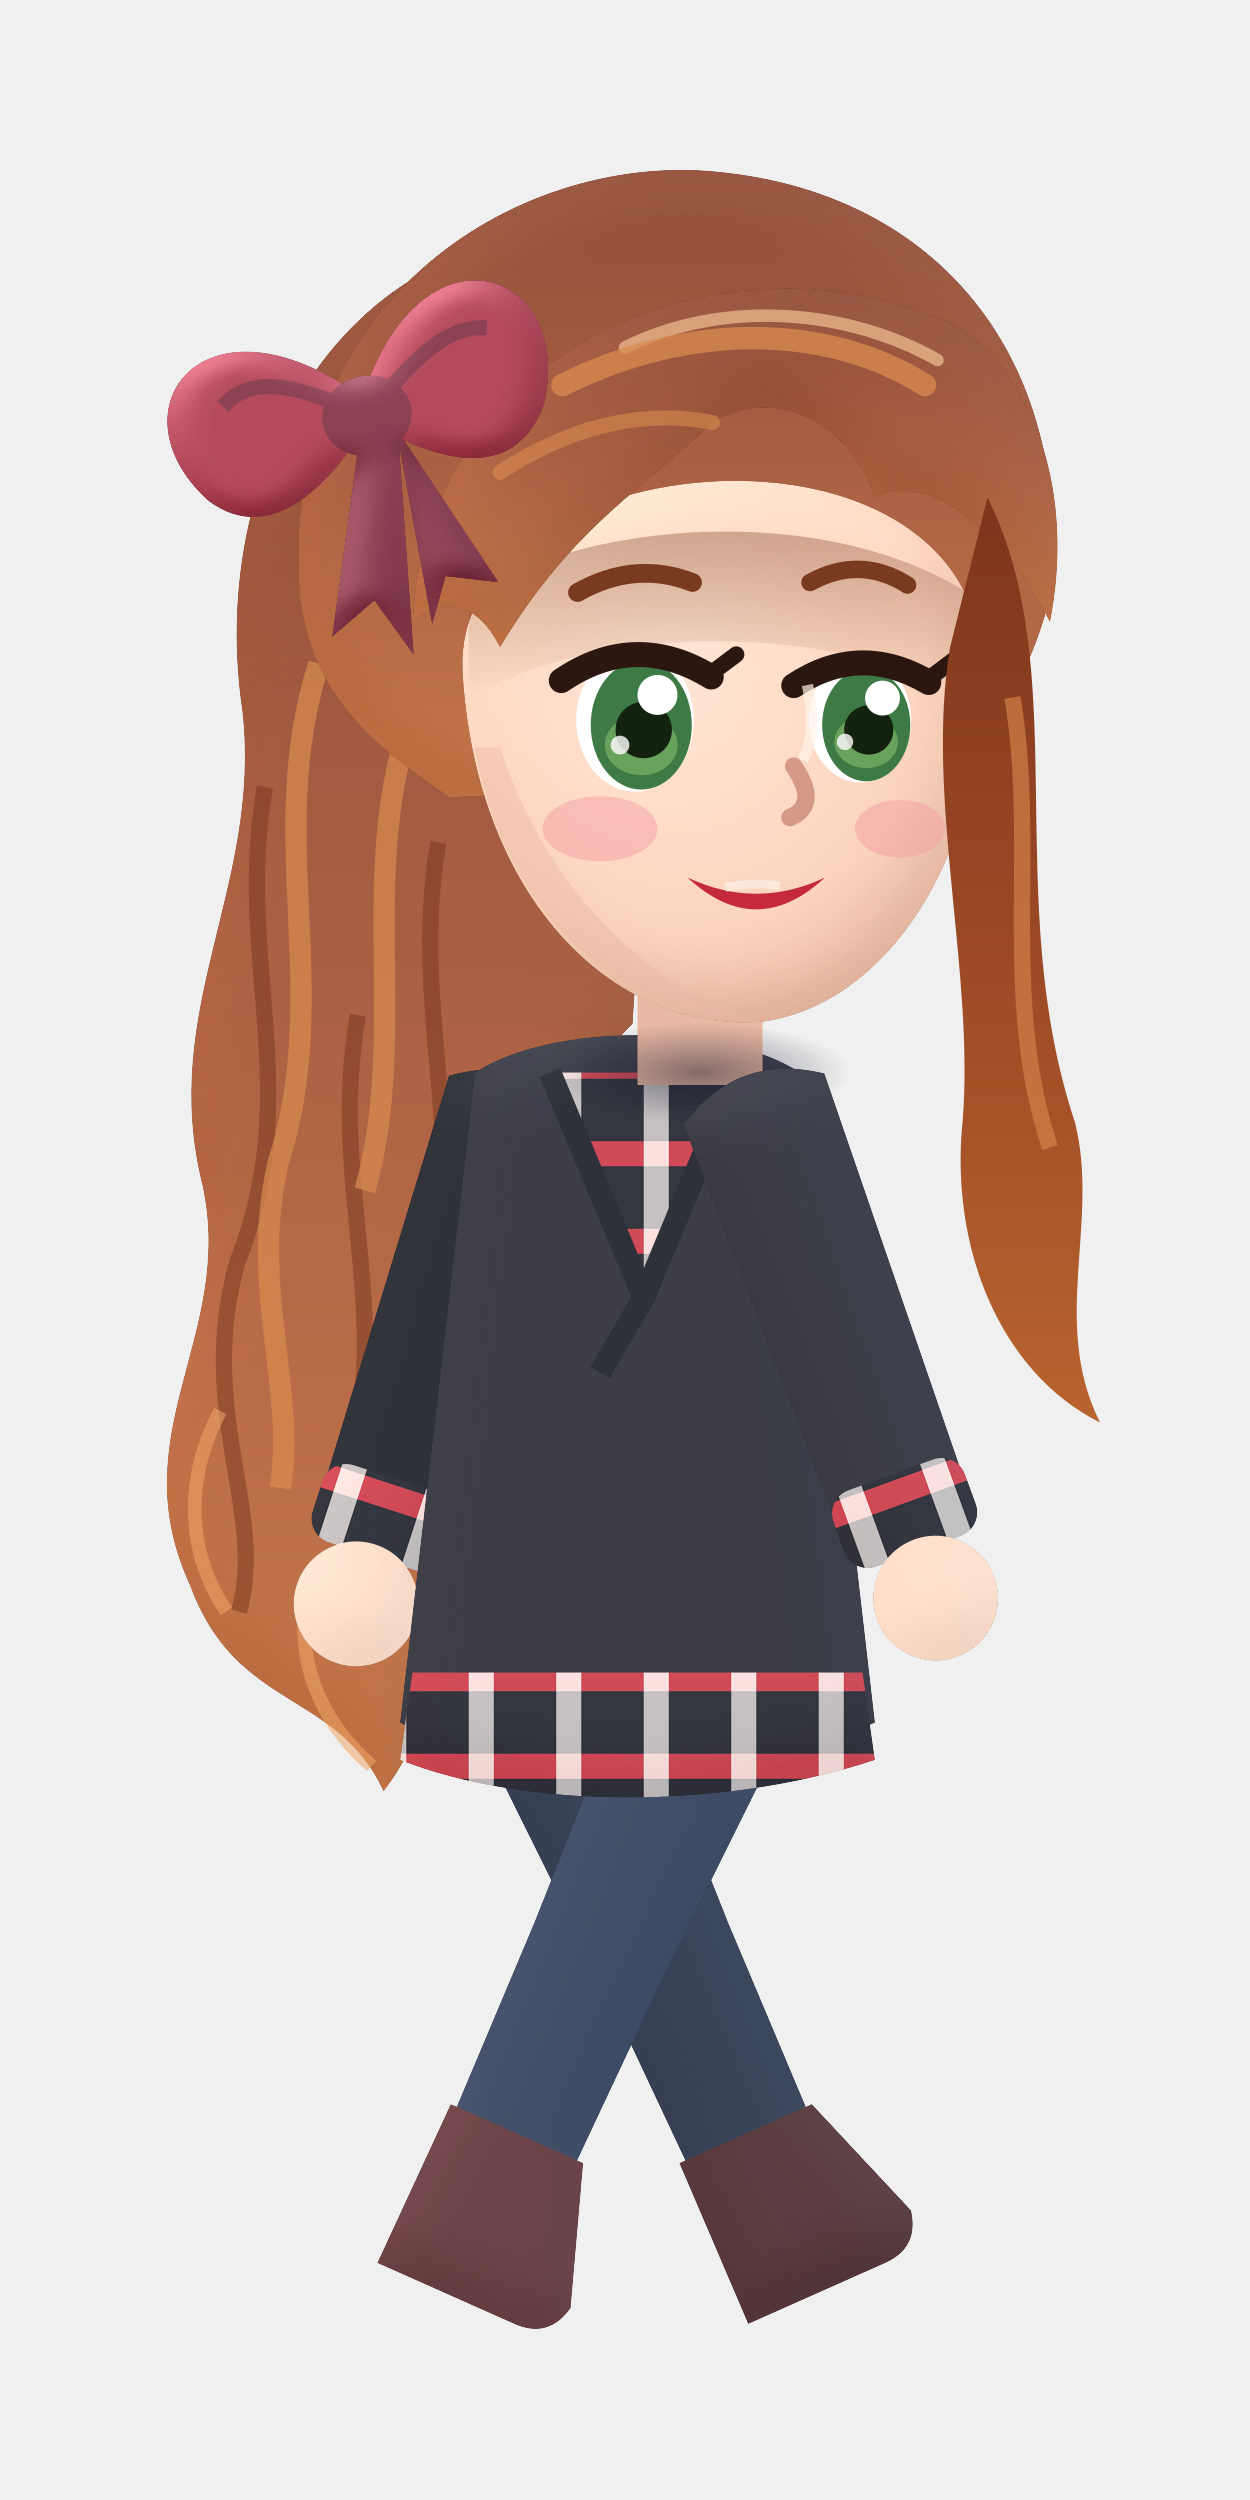
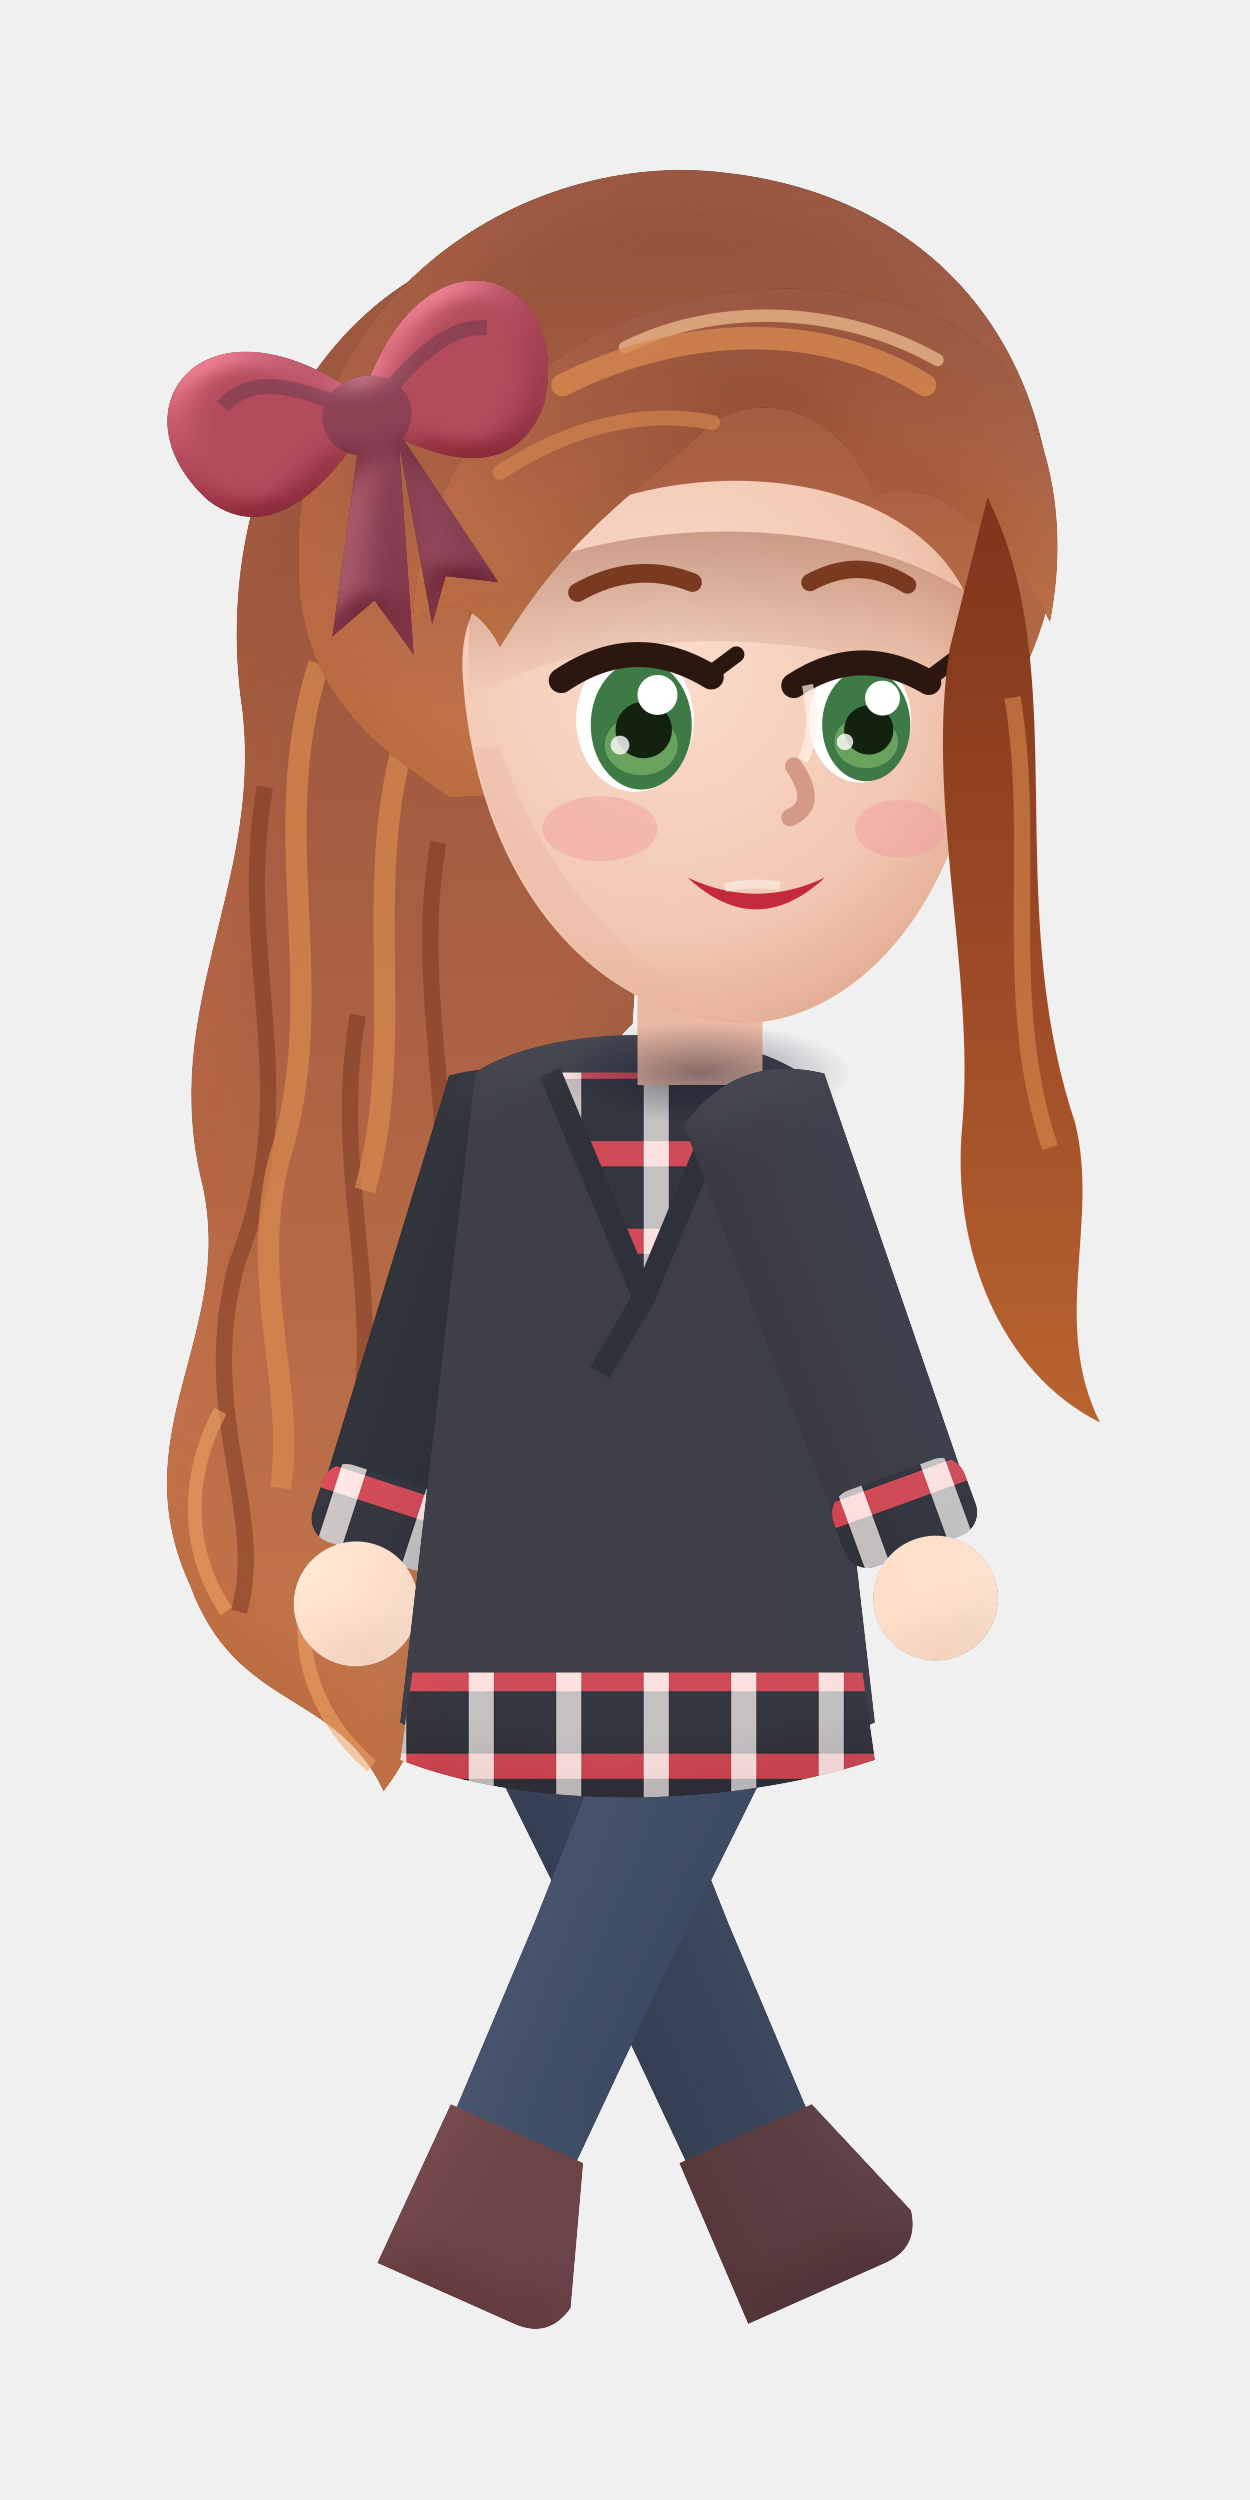
<svg xmlns="http://www.w3.org/2000/svg" viewBox="0 0 100 200">
  <defs>
    <filter id="v3d-a2" x="-25%" y="-25%" width="150%" height="150%" color-interpolation-filters="sRGB">
      <feGaussianBlur in="SourceAlpha" stdDeviation="2.4" result="h" />
      <feDiffuseLighting in="h" surfaceScale="3" diffuseConstant="1" lighting-color="#fff3e2" result="d">
        <feDistantLight azimuth="225" elevation="52" />
      </feDiffuseLighting>
      <feComposite in="SourceGraphic" in2="d" operator="arithmetic" k1="0.68" k2="0.4" k3="0" k4="0" result="lit" />
      <feSpecularLighting in="h" surfaceScale="3" specularConstant="0.12" specularExponent="30" lighting-color="#ffffff" result="s">
        <feDistantLight azimuth="225" elevation="60" />
      </feSpecularLighting>
      <feComposite in="s" in2="SourceAlpha" operator="in" result="s2" />
      <feSpecularLighting in="h" surfaceScale="3" specularConstant="0.32" specularExponent="6" lighting-color="#9fd7ff" result="r">
        <feDistantLight azimuth="330" elevation="18" />
      </feSpecularLighting>
      <feComposite in="r" in2="SourceAlpha" operator="in" result="r2" />
      <feComposite in="lit" in2="s2" operator="arithmetic" k1="0" k2="1" k3="1" k4="0" result="ls" />
      <feComposite in="ls" in2="r2" operator="arithmetic" k1="0" k2="1" k3="1" k4="0" result="all" />
      <feComposite in="all" in2="SourceAlpha" operator="in" />
    </filter>
    <filter id="fur-a2" x="-25%" y="-25%" width="150%" height="150%" color-interpolation-filters="sRGB">
      <feGaussianBlur in="SourceAlpha" stdDeviation="3.4" result="h" />
      <feDiffuseLighting in="h" surfaceScale="2.4" diffuseConstant="1" lighting-color="#fff3e2" result="d">
        <feDistantLight azimuth="225" elevation="52" />
      </feDiffuseLighting>
      <feComposite in="SourceGraphic" in2="d" operator="arithmetic" k1="0.68" k2="0.4" k3="0" k4="0" result="lit" />
      <feSpecularLighting in="h" surfaceScale="2.4" specularConstant="0.12" specularExponent="16" lighting-color="#ffffff" result="s">
        <feDistantLight azimuth="225" elevation="60" />
      </feSpecularLighting>
      <feComposite in="s" in2="SourceAlpha" operator="in" result="s2" />
      <feSpecularLighting in="h" surfaceScale="2.4" specularConstant="0.5" specularExponent="6" lighting-color="#9fd7ff" result="r">
        <feDistantLight azimuth="330" elevation="18" />
      </feSpecularLighting>
      <feComposite in="r" in2="SourceAlpha" operator="in" result="r2" />
      <feComposite in="lit" in2="s2" operator="arithmetic" k1="0" k2="1" k3="1" k4="0" result="ls" />
      <feComposite in="ls" in2="r2" operator="arithmetic" k1="0" k2="1" k3="1" k4="0" result="all" />
      <feComposite in="all" in2="SourceAlpha" operator="in" />
    </filter>
    <filter id="gloss-a2" x="-25%" y="-25%" width="150%" height="150%" color-interpolation-filters="sRGB">
      <feGaussianBlur in="SourceAlpha" stdDeviation="1.2" result="h" />
      <feDiffuseLighting in="h" surfaceScale="2.2" diffuseConstant="1" lighting-color="#fff3e2" result="d">
        <feDistantLight azimuth="225" elevation="52" />
      </feDiffuseLighting>
      <feComposite in="SourceGraphic" in2="d" operator="arithmetic" k1="0.68" k2="0.4" k3="0" k4="0" result="lit" />
      <feSpecularLighting in="h" surfaceScale="2.2" specularConstant="0.45" specularExponent="34" lighting-color="#ffffff" result="s">
        <feDistantLight azimuth="225" elevation="60" />
      </feSpecularLighting>
      <feComposite in="s" in2="SourceAlpha" operator="in" result="s2" />
      <feSpecularLighting in="h" surfaceScale="2.2" specularConstant="0.25" specularExponent="6" lighting-color="#9fd7ff" result="r">
        <feDistantLight azimuth="330" elevation="18" />
      </feSpecularLighting>
      <feComposite in="r" in2="SourceAlpha" operator="in" result="r2" />
      <feComposite in="lit" in2="s2" operator="arithmetic" k1="0" k2="1" k3="1" k4="0" result="ls" />
      <feComposite in="ls" in2="r2" operator="arithmetic" k1="0" k2="1" k3="1" k4="0" result="all" />
      <feComposite in="all" in2="SourceAlpha" operator="in" />
    </filter>
    <radialGradient id="ao-a2">
      <stop offset="0" stop-color="#0a0c24" stop-opacity=".45" />
      <stop offset="1" stop-color="#0a0c24" stop-opacity="0" />
    </radialGradient>
    <linearGradient id="haira2" x1="0" y1="0" x2="0" y2="1">
      <stop offset="0" stop-color="#7e351b" />
      <stop offset=".5" stop-color="#9c4a26" />
      <stop offset="1" stop-color="#b9632f" />
    </linearGradient>
    <radialGradient id="skina2" cx=".4" cy=".35" r=".75">
      <stop offset="0" stop-color="#fbdccb" />
      <stop offset=".65" stop-color="#f2c8b2" />
      <stop offset="1" stop-color="#dfa58c" />
    </radialGradient>
    <linearGradient id="fringeShadowa2" x1="0" y1="0" x2="0" y2="1">
      <stop offset="0" stop-color="#7a3a20" stop-opacity=".35" />
      <stop offset="1" stop-color="#7a3a20" stop-opacity="0" />
    </linearGradient>
    <pattern id="plaida2" width="7" height="7" patternUnits="userSpaceOnUse">
      <rect width="7" height="7" fill="#1d1a22" />
      <rect y="2.5" width="7" height="2" fill="#c3313d" />
      <rect x="2.5" width="2" height="7" fill="#ece6e8" opacity=".75" />
      <rect x="2.5" y="2.5" width="2" height="2" fill="#f2d6d8" />
    </pattern>
    <pattern id="knita2" width="6" height="6" patternUnits="userSpaceOnUse">
      <rect width="6" height="6" fill="#26232c" />
      <path d="M0 3 L1.5 0 L3 3 L4.5 0 L6 3" stroke="#17151b" stroke-width=".8" fill="none" />
    </pattern>
  </defs>
  <g transform="translate(0 -2.2) rotate(0 50 196)">
    <g transform="rotate(1.8 48 40)">
      <g filter="url(#v3d-a2)">
        <path d="M54 22 C30 16 16 38 20 60 C22 74 14 84 18 98 C21 110 12 118 18 130 C22 140 30 138 34 146 C40 138 36 128 42 122 C44 114 40 104 46 98 C50 92 48 88 52 84 Z" fill="url(#haira2)" />
      </g>
      <path d="M22 66 C20 80 26 90 21 104 C18 116 24 124 22 132 M30 84 C28 98 34 108 30 122 M36 70 C34 84 40 96 36 110" stroke="#6e2f18" stroke-width="1.3" fill="none" opacity=".45" />
      <path d="M26 56 C22 70 28 82 24 96 C22 106 26 114 25 122 M33 62 C30 74 34 86 31 98" stroke="#d98b4f" stroke-width="1.7" fill="none" opacity=".7" />
      <path d="M28 128 C26 134 28 140 33 144 M20 116 C17 122 18 128 21 132" stroke="#f0a868" stroke-width="1.1" fill="none" opacity=".55" />
    </g>
    <g filter="url(#v3d-a2)">
      <g transform="translate(45 140) rotate(-24)">
        <path d="M-6.5 -2 L6.5 -2 L5.6 20 L5.2 40 L-5.2 40 L-5.6 20Z" fill="#22293e" />
        <path d="M-5.8 36 L5.8 36 L9.6 47 Q9 50 6 50 L-6 50Z" fill="#462122" />
      </g>
    </g>
    <g filter="url(#v3d-a2)">
      <g transform="translate(41 92) rotate(18)">
        <path d="M-6 -2 Q0 -6 6 -2 L5.4 32 L-5.4 32Z" fill="#17151b" />
        <rect x="-5.6" y="30" width="11.2" height="6.5" rx="2" fill="url(#plaida2)" />
        <circle cx="0" cy="40.5" r="5" fill="#f7d6c4" />
      </g>
    </g>
    <g filter="url(#v3d-a2)">
      <g transform="translate(56 140) rotate(24)">
        <path d="M-6.5 -2 L6.5 -2 L5.6 20 L5.2 40 L-5.2 40 L-5.6 20Z" fill="#2b3550" />
        <path d="M-5.8 36 L5.8 36 L9.6 47 Q9 50 6 50 L-6 50Z" fill="#5a2a2c" />
      </g>
    </g>
    <g filter="url(#v3d-a2)">
      <path d="M38 88 C44 84 58 84 64 88 L70 140 C58 146 42 146 32 140 Z" fill="#26232c" />
      <path d="M44 88 L51.5 104 L59 88Z" fill="url(#plaida2)" />
      <path d="M44 88 L51.5 106 L48 112 M59 88 L51.5 106" stroke="#17151b" stroke-width="1.8" fill="none" />
      <path d="M33 136 L69 136 L70 143 C58 147 42 147 32 143Z" fill="url(#plaida2)" />
    </g>
    <rect x="51" y="80" width="10" height="9" fill="#eab9a3" />
    <ellipse cx="56" cy="88" rx="12" ry="4" fill="url(#ao-a2)" />
    <g filter="url(#v3d-a2)">
      <path d="M24 50 C22 26 42 14 58 16 C76 18 86 32 84 50 C82 58 78 62 76 64 L36 66 C30 62 25 58 24 50Z" fill="url(#haira2)" />
    </g>
-     <g filter="url(#v3d-a2)">
-       <path d="M37 56 C36 38 76 34 78.5 54 C79.5 70 71 83 60.5 84 C48 84.5 38 73 37 56Z" fill="url(#skina2)" />
-     </g>
+     <path d="M37 56 C36 38 76 34 78.5 54 C79.5 70 71 83 60.5 84 C48 84.5 38 73 37 56Z" fill="url(#skina2)" />
    <path d="M38 62 C40 74 48 83 60.5 84 C52 81 44 74 40 62Z" fill="#eab9a3" opacity=".45" />
    <path d="M37.5 50 C46 44 66 42 78 50 L78 58 C66 52 48 52 37.5 58Z" fill="url(#fringeShadowa2)" />
    <ellipse cx="48" cy="68.5" rx="4.6" ry="2.6" fill="#f19aa0" opacity="0.45" />
    <ellipse cx="72" cy="68.5" rx="3.6" ry="2.3" fill="#f19aa0" opacity="0.45" />
    <ellipse cx="50.8" cy="59.8" rx="4.7" ry="5.734" fill="#fff" />
    <ellipse cx="51.3" cy="60.2" rx="4.042" ry="5.161" fill="#3d7a46" />
    <ellipse cx="51.3" cy="61.807" rx="2.914" ry="2.408" fill="#8cc36e" opacity=".55" />
    <circle cx="51.5" cy="60.6" r="2.256" fill="#13210f" />
    <circle cx="52.6" cy="57.793" r="1.598" fill="#fff" />
    <circle cx="49.6" cy="61.807" r="0.752" fill="#fff" opacity=".8" />
    <path d="M44.9 56.646 Q50.8 52.632 56.9 56.36" stroke="#2b1710" stroke-width="2" fill="none" stroke-linecap="round" />
    <path d="M56.5 56.36 l2.4 -1.8" stroke="#2b1710" stroke-width="1.3" stroke-linecap="round" />
    <ellipse cx="68.8" cy="59.8" rx="4.1" ry="5.002" fill="#fff" />
    <ellipse cx="69.3" cy="60.2" rx="3.526" ry="4.502" fill="#3d7a46" />
    <ellipse cx="69.3" cy="61.551" rx="2.542" ry="2.101" fill="#8cc36e" opacity=".55" />
    <circle cx="69.5" cy="60.6" r="1.968" fill="#13210f" />
    <circle cx="70.6" cy="58.049" r="1.394" fill="#fff" />
    <circle cx="67.6" cy="61.551" r="0.656" fill="#fff" opacity=".8" />
    <path d="M63.5 57.049 Q68.8 53.547 74.3 56.799" stroke="#2b1710" stroke-width="2" fill="none" stroke-linecap="round" />
    <path d="M73.9 56.799 l2.4 -1.8" stroke="#2b1710" stroke-width="1.3" stroke-linecap="round" />
    <path d="M46.2 49.6 Q50.8 47 55.4 48.8" stroke="#7a3a20" stroke-width="1.5" fill="none" stroke-linecap="round" />
    <path d="M64.8 48.8 Q68.8 46.6 72.6 49" stroke="#7a3a20" stroke-width="1.4" fill="none" stroke-linecap="round" />
    <path d="M63.5 63.5 Q65.6 66.6 63.2 67.6" stroke="#d49a86" stroke-width="1.4" fill="none" stroke-linecap="round" />
    <path d="M64.6 57 Q65.4 61 64.2 63" stroke="#fff3ea" stroke-width=".9" fill="none" opacity=".7" />
    <path d="M55 72.4 Q60.5 77.5 66 72.4 Q60.5 75 55 72.4Z" fill="#c42a3c" />
    <path d="M58 73.2 Q60.5 72.7 62.4 73.1" stroke="#fff" stroke-width=".7" fill="none" opacity=".45" />
    <g filter="url(#v3d-a2)">
      <path d="M33 52 C34 30 58 20 76 28 C83 32 86 42 84 52 C80 44 74 40 70 42 C68 36 62 33 57 36 C52 41 46 44 40 54 C38 50 35 50 33 52Z" fill="url(#haira2)" />
    </g>
    <path d="M50 30 C58 26 68 27 75 31" stroke="#ffd2a0" stroke-width="1" fill="none" opacity=".6" stroke-linecap="round" />
    <path d="M45 33 C55 28 66 28 74 33" stroke="#d98b4f" stroke-width="1.8" fill="none" opacity=".75" stroke-linecap="round" />
    <path d="M40 40 C46 36 52 35 57 36" stroke="#d98b4f" stroke-width="1.2" fill="none" opacity=".6" stroke-linecap="round" />
    <path d="M79 42 C86 56 80 74 86 92 C88 100 84 108 88 116 C80 112 76 102 77 92 C78 80 74 66 76 54Z" fill="url(#haira2)" />
    <path d="M81 58 C83 70 80 82 84 94" stroke="#d98b4f" stroke-width="1.3" fill="none" opacity=".6" />
    <g transform="translate(29 34) rotate(-14)" filter="url(#gloss-a2)">
      <path d="M0 0 C-10 -12 -20 -4 -14 5 C-10 10 -4 6 0 2Z" fill="#8e1c2e" />
      <path d="M0 0 C8 -13 19 -6 14 4 C10 10 4 6 0 2Z" fill="#8e1c2e" />
      <path d="M-11 -2 C-8 -4 -5 -2 -2 0 M11 -3 C8 -4 5 -2 2 0" stroke="#651224" stroke-width="1.2" fill="none" />
      <path d="M-1 3 L-7 18 L-3 16 L-1 21 L2 4Z M2 3 L7 17 L3 15.5 L1 19Z" fill="#651224" />
      <ellipse cx="0" cy="1.5" rx="3.6" ry="3.2" fill="#651224" />
    </g>
    <g filter="url(#v3d-a2)">
      <g transform="translate(61 92) rotate(-20)">
        <path d="M-6 -2 Q0 -6 6 -2 L5.4 32 L-5.4 32Z" fill="#26232c" />
        <rect x="-5.6" y="30" width="11.2" height="6.5" rx="2" fill="url(#plaida2)" />
        <circle cx="0" cy="40.5" r="5" fill="#f7d6c4" />
      </g>
    </g>
  </g>
</svg>
